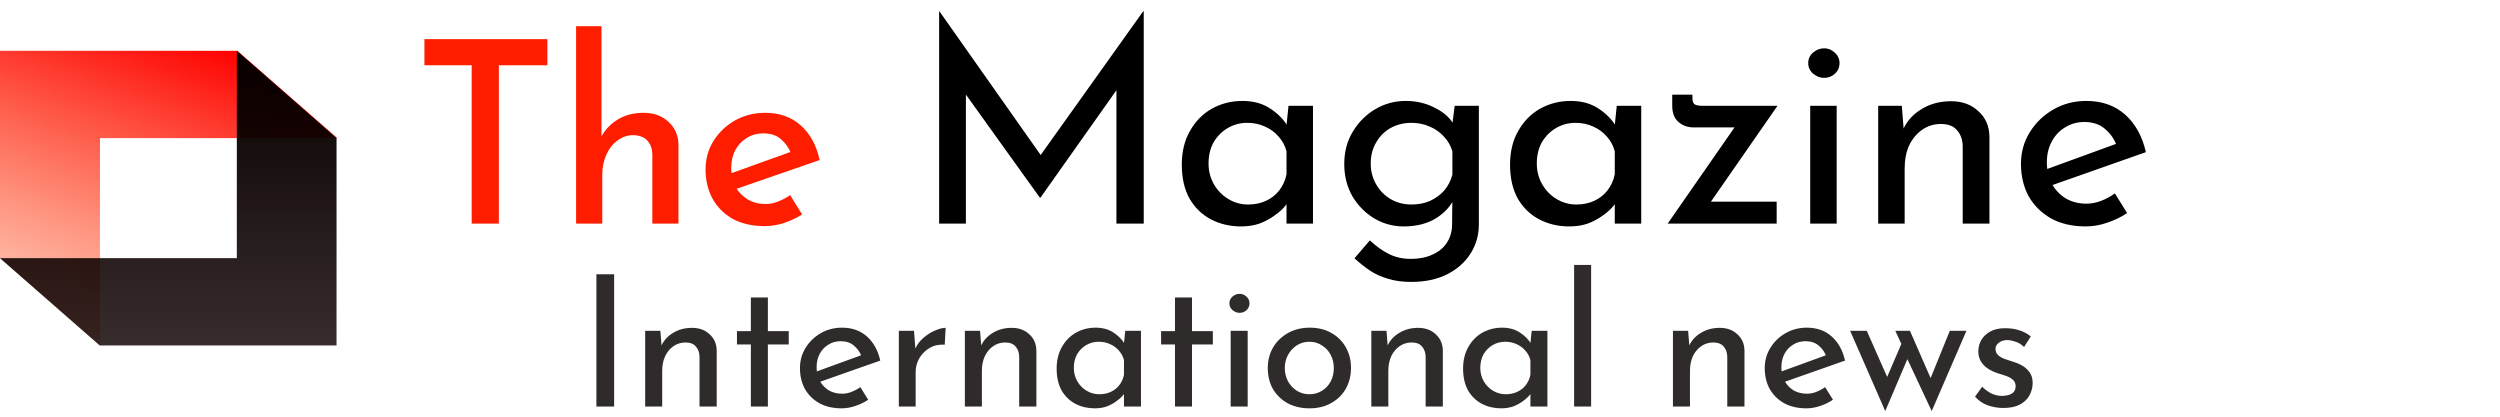
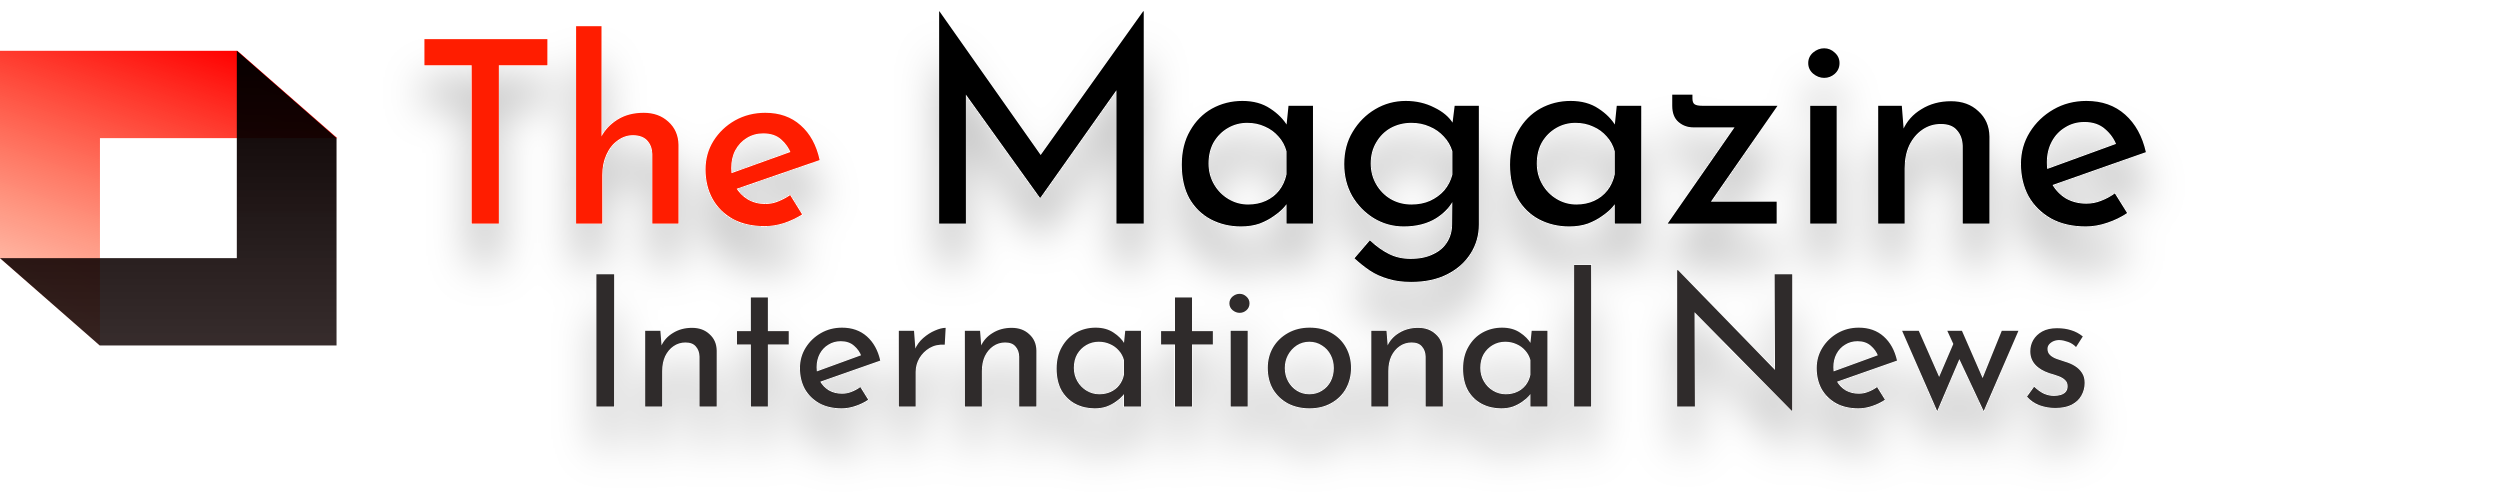
- <svg xmlns="http://www.w3.org/2000/svg" width="246" height="41" viewBox="0 0 246 41" fill="none">
-   <path d="M41.763 3.85H53.862V6.425H49.087V22H46.413V6.425H41.763V3.85ZM56.688 22V2.575H59.188V13.9L59.163 13.475C59.513 12.792 60.047 12.225 60.763 11.775C61.48 11.325 62.338 11.1 63.338 11.1C64.322 11.1 65.13 11.392 65.763 11.975C66.413 12.558 66.747 13.317 66.763 14.25V22H64.188V15.15C64.172 14.617 64.013 14.183 63.713 13.85C63.413 13.5 62.947 13.317 62.313 13.3C61.747 13.3 61.23 13.475 60.763 13.825C60.297 14.158 59.93 14.625 59.663 15.225C59.397 15.808 59.263 16.475 59.263 17.225V22H56.688ZM75.252 22.25C74.035 22.25 72.994 22.017 72.127 21.55C71.26 21.067 70.594 20.408 70.127 19.575C69.66 18.725 69.427 17.758 69.427 16.675C69.427 15.642 69.685 14.708 70.202 13.875C70.735 13.025 71.444 12.35 72.327 11.85C73.227 11.35 74.219 11.1 75.302 11.1C76.702 11.1 77.86 11.508 78.777 12.325C79.71 13.142 80.335 14.283 80.652 15.75L72.127 18.7L71.527 17.2L78.352 14.75L77.827 15.075C77.627 14.558 77.31 14.108 76.877 13.725C76.444 13.325 75.852 13.125 75.102 13.125C74.502 13.125 73.96 13.275 73.477 13.575C73.01 13.858 72.635 14.258 72.352 14.775C72.085 15.275 71.952 15.867 71.952 16.55C71.952 17.25 72.094 17.867 72.377 18.4C72.677 18.917 73.077 19.325 73.577 19.625C74.094 19.925 74.669 20.075 75.302 20.075C75.752 20.075 76.177 19.992 76.577 19.825C76.994 19.658 77.385 19.45 77.752 19.2L78.927 21.1C78.377 21.45 77.777 21.733 77.127 21.95C76.494 22.15 75.869 22.25 75.252 22.25Z" fill="#FF1D00" />
-   <path d="M92.412 22V1.112H92.44L103.052 16.176L101.904 15.952L112.488 1.112H112.544V22H109.856V7.272L110.024 8.644L102.38 19.452H102.324L94.568 8.644L95.044 7.384V22H92.412ZM122.113 22.28C121.03 22.28 120.041 22.047 119.145 21.58C118.267 21.113 117.567 20.432 117.045 19.536C116.541 18.621 116.289 17.511 116.289 16.204C116.289 14.916 116.559 13.805 117.101 12.872C117.642 11.92 118.361 11.192 119.257 10.688C120.171 10.184 121.17 9.932 122.253 9.932C123.335 9.932 124.25 10.184 124.997 10.688C125.743 11.173 126.313 11.752 126.705 12.424L126.537 12.872L126.789 10.408H129.197V22H126.593V18.976L126.873 19.648C126.798 19.835 126.63 20.077 126.369 20.376C126.126 20.656 125.79 20.945 125.361 21.244C124.95 21.543 124.474 21.795 123.933 22C123.391 22.187 122.785 22.28 122.113 22.28ZM122.813 20.124C123.466 20.124 124.054 20.003 124.577 19.76C125.099 19.517 125.529 19.181 125.865 18.752C126.219 18.304 126.462 17.772 126.593 17.156V14.888C126.443 14.328 126.182 13.843 125.809 13.432C125.435 13.003 124.987 12.676 124.465 12.452C123.942 12.209 123.363 12.088 122.729 12.088C122.038 12.088 121.403 12.256 120.825 12.592C120.246 12.928 119.779 13.395 119.425 13.992C119.089 14.589 118.921 15.289 118.921 16.092C118.921 16.839 119.098 17.52 119.453 18.136C119.807 18.752 120.283 19.237 120.881 19.592C121.478 19.947 122.122 20.124 122.813 20.124ZM138.855 27.74C137.996 27.74 137.24 27.637 136.587 27.432C135.934 27.245 135.336 26.975 134.795 26.62C134.272 26.265 133.768 25.864 133.283 25.416L134.795 23.652C135.411 24.231 136.036 24.679 136.671 24.996C137.306 25.313 138.015 25.472 138.799 25.472C139.676 25.472 140.414 25.323 141.011 25.024C141.627 24.744 142.094 24.343 142.411 23.82C142.728 23.316 142.887 22.728 142.887 22.056L142.915 18.92L143.139 19.424C142.803 20.227 142.196 20.908 141.319 21.468C140.442 22.009 139.378 22.28 138.127 22.28C137.063 22.28 136.083 22.009 135.187 21.468C134.31 20.927 133.6 20.199 133.059 19.284C132.536 18.351 132.275 17.305 132.275 16.148C132.275 14.935 132.555 13.871 133.115 12.956C133.675 12.023 134.412 11.285 135.327 10.744C136.242 10.203 137.24 9.932 138.323 9.932C139.35 9.932 140.283 10.147 141.123 10.576C141.982 10.987 142.607 11.519 142.999 12.172L142.859 12.648L143.139 10.408H145.519V22.084C145.519 23.129 145.248 24.081 144.707 24.94C144.166 25.799 143.4 26.48 142.411 26.984C141.422 27.488 140.236 27.74 138.855 27.74ZM134.879 16.092C134.879 16.839 135.056 17.52 135.411 18.136C135.766 18.752 136.242 19.237 136.839 19.592C137.455 19.947 138.136 20.124 138.883 20.124C139.574 20.124 140.19 20.003 140.731 19.76C141.291 19.499 141.758 19.153 142.131 18.724C142.504 18.276 142.766 17.763 142.915 17.184V14.888C142.747 14.328 142.467 13.843 142.075 13.432C141.683 13.003 141.216 12.676 140.675 12.452C140.134 12.209 139.536 12.088 138.883 12.088C138.136 12.088 137.455 12.256 136.839 12.592C136.242 12.928 135.766 13.404 135.411 14.02C135.056 14.617 134.879 15.308 134.879 16.092ZM154.413 22.28C153.331 22.28 152.341 22.047 151.445 21.58C150.568 21.113 149.868 20.432 149.345 19.536C148.841 18.621 148.589 17.511 148.589 16.204C148.589 14.916 148.86 13.805 149.401 12.872C149.943 11.92 150.661 11.192 151.557 10.688C152.472 10.184 153.471 9.932 154.553 9.932C155.636 9.932 156.551 10.184 157.297 10.688C158.044 11.173 158.613 11.752 159.005 12.424L158.837 12.872L159.089 10.408H161.497V22H158.893V18.976L159.173 19.648C159.099 19.835 158.931 20.077 158.669 20.376C158.427 20.656 158.091 20.945 157.661 21.244C157.251 21.543 156.775 21.795 156.233 22C155.692 22.187 155.085 22.28 154.413 22.28ZM155.113 20.124C155.767 20.124 156.355 20.003 156.877 19.76C157.4 19.517 157.829 19.181 158.165 18.752C158.52 18.304 158.763 17.772 158.893 17.156V14.888C158.744 14.328 158.483 13.843 158.109 13.432C157.736 13.003 157.288 12.676 156.765 12.452C156.243 12.209 155.664 12.088 155.029 12.088C154.339 12.088 153.704 12.256 153.125 12.592C152.547 12.928 152.08 13.395 151.725 13.992C151.389 14.589 151.221 15.289 151.221 16.092C151.221 16.839 151.399 17.52 151.753 18.136C152.108 18.752 152.584 19.237 153.181 19.592C153.779 19.947 154.423 20.124 155.113 20.124ZM166.648 12.536C166.069 12.536 165.574 12.359 165.164 12.004C164.753 11.649 164.548 11.117 164.548 10.408V9.316H166.536V9.68C166.536 9.979 166.61 10.175 166.76 10.268C166.909 10.361 167.152 10.408 167.488 10.408H174.908L167.964 20.404L167.46 19.844H174.824V22H164.1L171.184 11.808L171.632 12.536H166.648ZM178.125 10.408H180.729V22H178.125V10.408ZM177.929 6.208C177.929 5.797 178.087 5.452 178.405 5.172C178.741 4.892 179.105 4.752 179.497 4.752C179.889 4.752 180.234 4.892 180.533 5.172C180.85 5.452 181.009 5.797 181.009 6.208C181.009 6.637 180.85 6.992 180.533 7.272C180.234 7.533 179.889 7.664 179.497 7.664C179.105 7.664 178.741 7.524 178.405 7.244C178.087 6.964 177.929 6.619 177.929 6.208ZM187.138 10.408L187.362 13.236L187.25 12.788C187.623 11.929 188.23 11.248 189.07 10.744C189.91 10.221 190.881 9.96 191.982 9.96C193.083 9.96 193.979 10.287 194.67 10.94C195.379 11.575 195.743 12.405 195.762 13.432V22H193.13V14.356C193.111 13.721 192.925 13.208 192.57 12.816C192.234 12.405 191.702 12.2 190.974 12.2C190.302 12.2 189.695 12.387 189.154 12.76C188.613 13.133 188.183 13.647 187.866 14.3C187.567 14.953 187.418 15.709 187.418 16.568V22H184.814V10.408H187.138ZM205.247 22.28C203.921 22.28 202.783 22.019 201.831 21.496C200.879 20.955 200.141 20.227 199.619 19.312C199.115 18.379 198.863 17.315 198.863 16.12C198.863 14.981 199.152 13.945 199.731 13.012C200.309 12.079 201.084 11.332 202.055 10.772C203.025 10.212 204.108 9.932 205.303 9.932C206.833 9.932 208.103 10.38 209.111 11.276C210.119 12.172 210.8 13.404 211.155 14.972L201.607 18.332L200.991 16.792L208.831 13.936L208.271 14.3C208.047 13.684 207.673 13.152 207.151 12.704C206.628 12.237 205.947 12.004 205.107 12.004C204.397 12.004 203.763 12.181 203.203 12.536C202.643 12.872 202.204 13.339 201.887 13.936C201.569 14.533 201.411 15.215 201.411 15.98C201.411 16.783 201.579 17.492 201.915 18.108C202.251 18.705 202.708 19.181 203.287 19.536C203.884 19.872 204.556 20.04 205.303 20.04C205.807 20.04 206.292 19.947 206.759 19.76C207.244 19.573 207.692 19.331 208.103 19.032L209.307 20.964C208.728 21.356 208.075 21.673 207.347 21.916C206.637 22.159 205.937 22.28 205.247 22.28Z" fill="black" />
-   <path d="M58.685 26.986H60.431V40H58.685V26.986ZM64.98 32.548L65.124 34.366L65.052 34.078C65.292 33.526 65.682 33.088 66.222 32.764C66.762 32.428 67.386 32.26 68.094 32.26C68.802 32.26 69.378 32.47 69.822 32.89C70.278 33.298 70.512 33.832 70.524 34.492V40H68.832V35.086C68.82 34.678 68.7 34.348 68.472 34.096C68.256 33.832 67.914 33.7 67.446 33.7C67.014 33.7 66.624 33.82 66.276 34.06C65.928 34.3 65.652 34.63 65.448 35.05C65.256 35.47 65.16 35.956 65.16 36.508V40H63.486V32.548H64.98ZM73.885 29.272H75.559V32.584H77.611V33.898H75.559V40H73.885V33.898H72.517V32.584H73.885V29.272ZM82.82 40.18C81.968 40.18 81.236 40.012 80.624 39.676C80.012 39.328 79.538 38.86 79.202 38.272C78.878 37.672 78.716 36.988 78.716 36.22C78.716 35.488 78.902 34.822 79.274 34.222C79.646 33.622 80.144 33.142 80.768 32.782C81.392 32.422 82.088 32.242 82.856 32.242C83.84 32.242 84.656 32.53 85.304 33.106C85.952 33.682 86.39 34.474 86.618 35.482L80.48 37.642L80.084 36.652L85.124 34.816L84.764 35.05C84.62 34.654 84.38 34.312 84.044 34.024C83.708 33.724 83.27 33.574 82.73 33.574C82.274 33.574 81.866 33.688 81.506 33.916C81.146 34.132 80.864 34.432 80.66 34.816C80.456 35.2 80.354 35.638 80.354 36.13C80.354 36.646 80.462 37.102 80.678 37.498C80.894 37.882 81.188 38.188 81.56 38.416C81.944 38.632 82.376 38.74 82.856 38.74C83.18 38.74 83.492 38.68 83.792 38.56C84.104 38.44 84.392 38.284 84.656 38.092L85.43 39.334C85.058 39.586 84.638 39.79 84.17 39.946C83.714 40.102 83.264 40.18 82.82 40.18ZM89.939 32.548L90.101 34.708L90.011 34.42C90.203 33.964 90.479 33.58 90.839 33.268C91.211 32.944 91.595 32.698 91.991 32.53C92.399 32.35 92.753 32.26 93.053 32.26L92.963 33.916C92.399 33.88 91.901 33.988 91.469 34.24C91.049 34.492 90.713 34.828 90.461 35.248C90.221 35.668 90.101 36.118 90.101 36.598V40H88.445V32.548H89.939ZM96.437 32.548L96.581 34.366L96.509 34.078C96.749 33.526 97.139 33.088 97.679 32.764C98.219 32.428 98.843 32.26 99.551 32.26C100.259 32.26 100.835 32.47 101.279 32.89C101.735 33.298 101.969 33.832 101.981 34.492V40H100.289V35.086C100.277 34.678 100.157 34.348 99.929 34.096C99.713 33.832 99.371 33.7 98.903 33.7C98.471 33.7 98.081 33.82 97.733 34.06C97.385 34.3 97.109 34.63 96.905 35.05C96.713 35.47 96.617 35.956 96.617 36.508V40H94.943V32.548H96.437ZM107.718 40.18C107.022 40.18 106.386 40.03 105.81 39.73C105.246 39.43 104.796 38.992 104.46 38.416C104.136 37.828 103.974 37.114 103.974 36.274C103.974 35.446 104.148 34.732 104.496 34.132C104.844 33.52 105.306 33.052 105.882 32.728C106.47 32.404 107.112 32.242 107.808 32.242C108.504 32.242 109.092 32.404 109.572 32.728C110.052 33.04 110.418 33.412 110.67 33.844L110.562 34.132L110.724 32.548H112.272V40H110.598V38.056L110.778 38.488C110.73 38.608 110.622 38.764 110.454 38.956C110.298 39.136 110.082 39.322 109.806 39.514C109.542 39.706 109.236 39.868 108.888 40C108.54 40.12 108.15 40.18 107.718 40.18ZM108.168 38.794C108.588 38.794 108.966 38.716 109.302 38.56C109.638 38.404 109.914 38.188 110.13 37.912C110.358 37.624 110.514 37.282 110.598 36.886V35.428C110.502 35.068 110.334 34.756 110.094 34.492C109.854 34.216 109.566 34.006 109.23 33.862C108.894 33.706 108.522 33.628 108.114 33.628C107.67 33.628 107.262 33.736 106.89 33.952C106.518 34.168 106.218 34.468 105.99 34.852C105.774 35.236 105.666 35.686 105.666 36.202C105.666 36.682 105.78 37.12 106.008 37.516C106.236 37.912 106.542 38.224 106.926 38.452C107.31 38.68 107.724 38.794 108.168 38.794ZM115.619 29.272H117.293V32.584H119.345V33.898H117.293V40H115.619V33.898H114.251V32.584H115.619V29.272ZM121.098 32.548H122.772V40H121.098V32.548ZM120.972 29.848C120.972 29.584 121.074 29.362 121.278 29.182C121.494 29.002 121.728 28.912 121.98 28.912C122.232 28.912 122.454 29.002 122.646 29.182C122.85 29.362 122.952 29.584 122.952 29.848C122.952 30.124 122.85 30.352 122.646 30.532C122.454 30.7 122.232 30.784 121.98 30.784C121.728 30.784 121.494 30.694 121.278 30.514C121.074 30.334 120.972 30.112 120.972 29.848ZM124.75 36.202C124.75 35.458 124.924 34.786 125.272 34.186C125.632 33.586 126.124 33.112 126.748 32.764C127.372 32.416 128.08 32.242 128.872 32.242C129.688 32.242 130.402 32.416 131.014 32.764C131.626 33.112 132.1 33.586 132.436 34.186C132.772 34.786 132.94 35.458 132.94 36.202C132.94 36.946 132.772 37.624 132.436 38.236C132.1 38.836 131.62 39.31 130.996 39.658C130.384 40.006 129.67 40.18 128.854 40.18C128.062 40.18 127.354 40.018 126.73 39.694C126.118 39.358 125.632 38.896 125.272 38.308C124.924 37.708 124.75 37.006 124.75 36.202ZM126.424 36.22C126.424 36.7 126.532 37.138 126.748 37.534C126.964 37.918 127.252 38.224 127.612 38.452C127.984 38.68 128.392 38.794 128.836 38.794C129.304 38.794 129.718 38.68 130.078 38.452C130.45 38.224 130.738 37.918 130.942 37.534C131.146 37.138 131.248 36.7 131.248 36.22C131.248 35.74 131.146 35.308 130.942 34.924C130.738 34.528 130.45 34.216 130.078 33.988C129.718 33.748 129.304 33.628 128.836 33.628C128.38 33.628 127.966 33.748 127.594 33.988C127.234 34.228 126.946 34.546 126.73 34.942C126.526 35.326 126.424 35.752 126.424 36.22ZM136.431 32.548L136.575 34.366L136.503 34.078C136.743 33.526 137.133 33.088 137.673 32.764C138.213 32.428 138.837 32.26 139.545 32.26C140.253 32.26 140.829 32.47 141.273 32.89C141.729 33.298 141.963 33.832 141.975 34.492V40H140.283V35.086C140.271 34.678 140.151 34.348 139.923 34.096C139.707 33.832 139.365 33.7 138.897 33.7C138.465 33.7 138.075 33.82 137.727 34.06C137.379 34.3 137.103 34.63 136.899 35.05C136.707 35.47 136.611 35.956 136.611 36.508V40H134.937V32.548H136.431ZM147.712 40.18C147.016 40.18 146.38 40.03 145.804 39.73C145.24 39.43 144.79 38.992 144.454 38.416C144.13 37.828 143.968 37.114 143.968 36.274C143.968 35.446 144.142 34.732 144.49 34.132C144.838 33.52 145.3 33.052 145.876 32.728C146.464 32.404 147.106 32.242 147.802 32.242C148.498 32.242 149.086 32.404 149.566 32.728C150.046 33.04 150.412 33.412 150.664 33.844L150.556 34.132L150.718 32.548H152.266V40H150.592V38.056L150.772 38.488C150.724 38.608 150.616 38.764 150.448 38.956C150.292 39.136 150.076 39.322 149.8 39.514C149.536 39.706 149.23 39.868 148.882 40C148.534 40.12 148.144 40.18 147.712 40.18ZM148.162 38.794C148.582 38.794 148.96 38.716 149.296 38.56C149.632 38.404 149.908 38.188 150.124 37.912C150.352 37.624 150.508 37.282 150.592 36.886V35.428C150.496 35.068 150.328 34.756 150.088 34.492C149.848 34.216 149.56 34.006 149.224 33.862C148.888 33.706 148.516 33.628 148.108 33.628C147.664 33.628 147.256 33.736 146.884 33.952C146.512 34.168 146.212 34.468 145.984 34.852C145.768 35.236 145.66 35.686 145.66 36.202C145.66 36.682 145.774 37.12 146.002 37.516C146.23 37.912 146.536 38.224 146.92 38.452C147.304 38.68 147.718 38.794 148.162 38.794ZM154.893 26.068H156.567V40H154.893V26.068ZM166.112 32.548L166.256 34.366L166.184 34.078C166.424 33.526 166.814 33.088 167.354 32.764C167.894 32.428 168.518 32.26 169.226 32.26C169.934 32.26 170.51 32.47 170.954 32.89C171.41 33.298 171.644 33.832 171.656 34.492V40H169.964V35.086C169.952 34.678 169.832 34.348 169.604 34.096C169.388 33.832 169.046 33.7 168.578 33.7C168.146 33.7 167.756 33.82 167.408 34.06C167.06 34.3 166.784 34.63 166.58 35.05C166.388 35.47 166.292 35.956 166.292 36.508V40H164.618V32.548H166.112ZM177.754 40.18C176.902 40.18 176.17 40.012 175.558 39.676C174.946 39.328 174.472 38.86 174.136 38.272C173.812 37.672 173.65 36.988 173.65 36.22C173.65 35.488 173.836 34.822 174.208 34.222C174.58 33.622 175.078 33.142 175.702 32.782C176.326 32.422 177.022 32.242 177.79 32.242C178.774 32.242 179.59 32.53 180.238 33.106C180.886 33.682 181.324 34.474 181.552 35.482L175.414 37.642L175.018 36.652L180.058 34.816L179.698 35.05C179.554 34.654 179.314 34.312 178.978 34.024C178.642 33.724 178.204 33.574 177.664 33.574C177.208 33.574 176.8 33.688 176.44 33.916C176.08 34.132 175.798 34.432 175.594 34.816C175.39 35.2 175.288 35.638 175.288 36.13C175.288 36.646 175.396 37.102 175.612 37.498C175.828 37.882 176.122 38.188 176.494 38.416C176.878 38.632 177.31 38.74 177.79 38.74C178.114 38.74 178.426 38.68 178.726 38.56C179.038 38.44 179.326 38.284 179.59 38.092L180.364 39.334C179.992 39.586 179.572 39.79 179.104 39.946C178.648 40.102 178.198 40.18 177.754 40.18ZM187.938 32.548L190.134 37.57L189.81 37.606L191.862 32.548H193.5L190.08 40.45L187.686 35.338L185.508 40.45L182.052 32.548H183.69L186.012 37.804L185.436 37.696L187.092 33.844L186.498 32.548H187.938ZM197.115 40.144C196.587 40.144 196.071 40.054 195.567 39.874C195.075 39.682 194.667 39.4 194.343 39.028L195.045 38.056C195.357 38.356 195.675 38.584 195.999 38.74C196.335 38.884 196.665 38.956 196.989 38.956C197.229 38.956 197.451 38.926 197.655 38.866C197.859 38.806 198.021 38.71 198.141 38.578C198.273 38.434 198.339 38.242 198.339 38.002C198.339 37.738 198.249 37.528 198.069 37.372C197.901 37.216 197.679 37.09 197.403 36.994C197.139 36.898 196.857 36.808 196.557 36.724C195.945 36.52 195.477 36.238 195.153 35.878C194.829 35.518 194.667 35.08 194.667 34.564C194.667 34.168 194.763 33.802 194.955 33.466C195.159 33.118 195.453 32.836 195.837 32.62C196.233 32.404 196.719 32.296 197.295 32.296C197.811 32.296 198.273 32.362 198.681 32.494C199.089 32.614 199.473 32.818 199.833 33.106L199.167 34.15C198.951 33.922 198.693 33.754 198.393 33.646C198.093 33.538 197.823 33.478 197.583 33.466C197.379 33.454 197.181 33.484 196.989 33.556C196.809 33.628 196.659 33.73 196.539 33.862C196.419 33.994 196.359 34.15 196.359 34.33C196.359 34.582 196.443 34.786 196.611 34.942C196.779 35.098 196.995 35.224 197.259 35.32C197.535 35.404 197.805 35.494 198.069 35.59C198.441 35.698 198.771 35.842 199.059 36.022C199.347 36.202 199.575 36.424 199.743 36.688C199.923 36.952 200.013 37.282 200.013 37.678C200.013 38.122 199.905 38.536 199.689 38.92C199.485 39.292 199.167 39.592 198.735 39.82C198.315 40.036 197.775 40.144 197.115 40.144Z" fill="#2F2B2B" />
+ <svg xmlns="http://www.w3.org/2000/svg" width="246" height="49" viewBox="0 0 246 49" fill="none">
+   <g filter="url(#filter0_d_0_119)">
+     <path d="M41.763 3.85H53.862V6.425H49.087V22H46.413V6.425H41.763V3.85ZM56.688 22V2.575H59.188V13.9L59.163 13.475C59.513 12.792 60.047 12.225 60.763 11.775C61.48 11.325 62.338 11.1 63.338 11.1C64.322 11.1 65.13 11.392 65.763 11.975C66.413 12.558 66.747 13.317 66.763 14.25V22H64.188V15.15C64.172 14.617 64.013 14.183 63.713 13.85C63.413 13.5 62.947 13.317 62.313 13.3C61.747 13.3 61.23 13.475 60.763 13.825C60.297 14.158 59.93 14.625 59.663 15.225C59.397 15.808 59.263 16.475 59.263 17.225V22H56.688ZM75.252 22.25C74.035 22.25 72.994 22.017 72.127 21.55C71.26 21.067 70.594 20.408 70.127 19.575C69.66 18.725 69.427 17.758 69.427 16.675C69.427 15.642 69.685 14.708 70.202 13.875C70.735 13.025 71.444 12.35 72.327 11.85C73.227 11.35 74.219 11.1 75.302 11.1C76.702 11.1 77.86 11.508 78.777 12.325C79.71 13.142 80.335 14.283 80.652 15.75L72.127 18.7L71.527 17.2L78.352 14.75L77.827 15.075C77.627 14.558 77.31 14.108 76.877 13.725C76.444 13.325 75.852 13.125 75.102 13.125C74.502 13.125 73.96 13.275 73.477 13.575C73.01 13.858 72.635 14.258 72.352 14.775C72.085 15.275 71.952 15.867 71.952 16.55C71.952 17.25 72.094 17.867 72.377 18.4C72.677 18.917 73.077 19.325 73.577 19.625C74.094 19.925 74.669 20.075 75.302 20.075C75.752 20.075 76.177 19.992 76.577 19.825C76.994 19.658 77.385 19.45 77.752 19.2L78.927 21.1C78.377 21.45 77.777 21.733 77.127 21.95C76.494 22.15 75.869 22.25 75.252 22.25Z" fill="#FF1D00" />
+     <path d="M92.412 22V1.112H92.44L103.052 16.176L101.904 15.952L112.488 1.112H112.544V22H109.856V7.272L110.024 8.644L102.38 19.452H102.324L94.568 8.644L95.044 7.384V22H92.412ZM122.113 22.28C121.03 22.28 120.041 22.047 119.145 21.58C118.267 21.113 117.567 20.432 117.045 19.536C116.541 18.621 116.289 17.511 116.289 16.204C116.289 14.916 116.559 13.805 117.101 12.872C117.642 11.92 118.361 11.192 119.257 10.688C120.171 10.184 121.17 9.932 122.253 9.932C123.335 9.932 124.25 10.184 124.997 10.688C125.743 11.173 126.313 11.752 126.705 12.424L126.537 12.872L126.789 10.408H129.197V22H126.593V18.976L126.873 19.648C126.798 19.835 126.63 20.077 126.369 20.376C126.126 20.656 125.79 20.945 125.361 21.244C124.95 21.543 124.474 21.795 123.933 22C123.391 22.187 122.785 22.28 122.113 22.28ZM122.813 20.124C123.466 20.124 124.054 20.003 124.577 19.76C125.099 19.517 125.529 19.181 125.865 18.752C126.219 18.304 126.462 17.772 126.593 17.156V14.888C126.443 14.328 126.182 13.843 125.809 13.432C125.435 13.003 124.987 12.676 124.465 12.452C123.942 12.209 123.363 12.088 122.729 12.088C122.038 12.088 121.403 12.256 120.825 12.592C120.246 12.928 119.779 13.395 119.425 13.992C119.089 14.589 118.921 15.289 118.921 16.092C118.921 16.839 119.098 17.52 119.453 18.136C119.807 18.752 120.283 19.237 120.881 19.592C121.478 19.947 122.122 20.124 122.813 20.124ZM138.855 27.74C137.996 27.74 137.24 27.637 136.587 27.432C135.934 27.245 135.336 26.975 134.795 26.62C134.272 26.265 133.768 25.864 133.283 25.416L134.795 23.652C135.411 24.231 136.036 24.679 136.671 24.996C137.306 25.313 138.015 25.472 138.799 25.472C139.676 25.472 140.414 25.323 141.011 25.024C141.627 24.744 142.094 24.343 142.411 23.82C142.728 23.316 142.887 22.728 142.887 22.056L142.915 18.92L143.139 19.424C142.803 20.227 142.196 20.908 141.319 21.468C140.442 22.009 139.378 22.28 138.127 22.28C137.063 22.28 136.083 22.009 135.187 21.468C134.31 20.927 133.6 20.199 133.059 19.284C132.536 18.351 132.275 17.305 132.275 16.148C132.275 14.935 132.555 13.871 133.115 12.956C133.675 12.023 134.412 11.285 135.327 10.744C136.242 10.203 137.24 9.932 138.323 9.932C139.35 9.932 140.283 10.147 141.123 10.576C141.982 10.987 142.607 11.519 142.999 12.172L142.859 12.648L143.139 10.408H145.519V22.084C145.519 23.129 145.248 24.081 144.707 24.94C144.166 25.799 143.4 26.48 142.411 26.984C141.422 27.488 140.236 27.74 138.855 27.74ZM134.879 16.092C134.879 16.839 135.056 17.52 135.411 18.136C135.766 18.752 136.242 19.237 136.839 19.592C137.455 19.947 138.136 20.124 138.883 20.124C139.574 20.124 140.19 20.003 140.731 19.76C141.291 19.499 141.758 19.153 142.131 18.724C142.504 18.276 142.766 17.763 142.915 17.184V14.888C142.747 14.328 142.467 13.843 142.075 13.432C141.683 13.003 141.216 12.676 140.675 12.452C140.134 12.209 139.536 12.088 138.883 12.088C138.136 12.088 137.455 12.256 136.839 12.592C136.242 12.928 135.766 13.404 135.411 14.02C135.056 14.617 134.879 15.308 134.879 16.092ZM154.413 22.28C153.331 22.28 152.341 22.047 151.445 21.58C150.568 21.113 149.868 20.432 149.345 19.536C148.841 18.621 148.589 17.511 148.589 16.204C148.589 14.916 148.86 13.805 149.401 12.872C149.943 11.92 150.661 11.192 151.557 10.688C152.472 10.184 153.471 9.932 154.553 9.932C155.636 9.932 156.551 10.184 157.297 10.688C158.044 11.173 158.613 11.752 159.005 12.424L158.837 12.872L159.089 10.408H161.497V22H158.893V18.976L159.173 19.648C159.099 19.835 158.931 20.077 158.669 20.376C158.427 20.656 158.091 20.945 157.661 21.244C157.251 21.543 156.775 21.795 156.233 22C155.692 22.187 155.085 22.28 154.413 22.28ZM155.113 20.124C155.767 20.124 156.355 20.003 156.877 19.76C157.4 19.517 157.829 19.181 158.165 18.752C158.52 18.304 158.763 17.772 158.893 17.156V14.888C158.744 14.328 158.483 13.843 158.109 13.432C157.736 13.003 157.288 12.676 156.765 12.452C156.243 12.209 155.664 12.088 155.029 12.088C154.339 12.088 153.704 12.256 153.125 12.592C152.547 12.928 152.08 13.395 151.725 13.992C151.389 14.589 151.221 15.289 151.221 16.092C151.221 16.839 151.399 17.52 151.753 18.136C152.108 18.752 152.584 19.237 153.181 19.592C153.779 19.947 154.423 20.124 155.113 20.124ZM166.648 12.536C166.069 12.536 165.574 12.359 165.164 12.004C164.753 11.649 164.548 11.117 164.548 10.408V9.316H166.536V9.68C166.536 9.979 166.61 10.175 166.76 10.268C166.909 10.361 167.152 10.408 167.488 10.408H174.908L167.964 20.404L167.46 19.844H174.824V22H164.1L171.184 11.808L171.632 12.536H166.648ZM178.125 10.408H180.729V22H178.125V10.408ZM177.929 6.208C177.929 5.797 178.087 5.452 178.405 5.172C178.741 4.892 179.105 4.752 179.497 4.752C179.889 4.752 180.234 4.892 180.533 5.172C180.85 5.452 181.009 5.797 181.009 6.208C181.009 6.637 180.85 6.992 180.533 7.272C180.234 7.533 179.889 7.664 179.497 7.664C179.105 7.664 178.741 7.524 178.405 7.244C178.087 6.964 177.929 6.619 177.929 6.208ZM187.138 10.408L187.362 13.236L187.25 12.788C187.623 11.929 188.23 11.248 189.07 10.744C189.91 10.221 190.881 9.96 191.982 9.96C193.083 9.96 193.979 10.287 194.67 10.94C195.379 11.575 195.743 12.405 195.762 13.432V22H193.13V14.356C193.111 13.721 192.925 13.208 192.57 12.816C192.234 12.405 191.702 12.2 190.974 12.2C190.302 12.2 189.695 12.387 189.154 12.76C188.613 13.133 188.183 13.647 187.866 14.3C187.567 14.953 187.418 15.709 187.418 16.568V22H184.814V10.408H187.138ZM205.247 22.28C203.921 22.28 202.783 22.019 201.831 21.496C200.879 20.955 200.141 20.227 199.619 19.312C199.115 18.379 198.863 17.315 198.863 16.12C198.863 14.981 199.152 13.945 199.731 13.012C200.309 12.079 201.084 11.332 202.055 10.772C203.025 10.212 204.108 9.932 205.303 9.932C206.833 9.932 208.103 10.38 209.111 11.276C210.119 12.172 210.8 13.404 211.155 14.972L201.607 18.332L200.991 16.792L208.831 13.936L208.271 14.3C208.047 13.684 207.673 13.152 207.151 12.704C206.628 12.237 205.947 12.004 205.107 12.004C204.397 12.004 203.763 12.181 203.203 12.536C202.643 12.872 202.204 13.339 201.887 13.936C201.569 14.533 201.411 15.215 201.411 15.98C201.411 16.783 201.579 17.492 201.915 18.108C202.251 18.705 202.708 19.181 203.287 19.536C203.884 19.872 204.556 20.04 205.303 20.04C205.807 20.04 206.292 19.947 206.759 19.76C207.244 19.573 207.692 19.331 208.103 19.032L209.307 20.964C208.728 21.356 208.075 21.673 207.347 21.916C206.637 22.159 205.937 22.28 205.247 22.28Z" fill="black" />
+     <path d="M58.685 26.986H60.431V40H58.685V26.986ZM64.98 32.548L65.124 34.366L65.052 34.078C65.292 33.526 65.682 33.088 66.222 32.764C66.762 32.428 67.386 32.26 68.094 32.26C68.802 32.26 69.378 32.47 69.822 32.89C70.278 33.298 70.512 33.832 70.524 34.492V40H68.832V35.086C68.82 34.678 68.7 34.348 68.472 34.096C68.256 33.832 67.914 33.7 67.446 33.7C67.014 33.7 66.624 33.82 66.276 34.06C65.928 34.3 65.652 34.63 65.448 35.05C65.256 35.47 65.16 35.956 65.16 36.508V40H63.486V32.548H64.98ZM73.885 29.272H75.559V32.584H77.611V33.898H75.559V40H73.885V33.898H72.517V32.584H73.885V29.272ZM82.82 40.18C81.968 40.18 81.236 40.012 80.624 39.676C80.012 39.328 79.538 38.86 79.202 38.272C78.878 37.672 78.716 36.988 78.716 36.22C78.716 35.488 78.902 34.822 79.274 34.222C79.646 33.622 80.144 33.142 80.768 32.782C81.392 32.422 82.088 32.242 82.856 32.242C83.84 32.242 84.656 32.53 85.304 33.106C85.952 33.682 86.39 34.474 86.618 35.482L80.48 37.642L80.084 36.652L85.124 34.816L84.764 35.05C84.62 34.654 84.38 34.312 84.044 34.024C83.708 33.724 83.27 33.574 82.73 33.574C82.274 33.574 81.866 33.688 81.506 33.916C81.146 34.132 80.864 34.432 80.66 34.816C80.456 35.2 80.354 35.638 80.354 36.13C80.354 36.646 80.462 37.102 80.678 37.498C80.894 37.882 81.188 38.188 81.56 38.416C81.944 38.632 82.376 38.74 82.856 38.74C83.18 38.74 83.492 38.68 83.792 38.56C84.104 38.44 84.392 38.284 84.656 38.092L85.43 39.334C85.058 39.586 84.638 39.79 84.17 39.946C83.714 40.102 83.264 40.18 82.82 40.18ZM89.939 32.548L90.101 34.708L90.011 34.42C90.203 33.964 90.479 33.58 90.839 33.268C91.211 32.944 91.595 32.698 91.991 32.53C92.399 32.35 92.753 32.26 93.053 32.26L92.963 33.916C92.399 33.88 91.901 33.988 91.469 34.24C91.049 34.492 90.713 34.828 90.461 35.248C90.221 35.668 90.101 36.118 90.101 36.598V40H88.445V32.548H89.939ZM96.437 32.548L96.581 34.366L96.509 34.078C96.749 33.526 97.139 33.088 97.679 32.764C98.219 32.428 98.843 32.26 99.551 32.26C100.259 32.26 100.835 32.47 101.279 32.89C101.735 33.298 101.969 33.832 101.981 34.492V40H100.289V35.086C100.277 34.678 100.157 34.348 99.929 34.096C99.713 33.832 99.371 33.7 98.903 33.7C98.471 33.7 98.081 33.82 97.733 34.06C97.385 34.3 97.109 34.63 96.905 35.05C96.713 35.47 96.617 35.956 96.617 36.508V40H94.943V32.548H96.437ZM107.718 40.18C107.022 40.18 106.386 40.03 105.81 39.73C105.246 39.43 104.796 38.992 104.46 38.416C104.136 37.828 103.974 37.114 103.974 36.274C103.974 35.446 104.148 34.732 104.496 34.132C104.844 33.52 105.306 33.052 105.882 32.728C106.47 32.404 107.112 32.242 107.808 32.242C108.504 32.242 109.092 32.404 109.572 32.728C110.052 33.04 110.418 33.412 110.67 33.844L110.562 34.132L110.724 32.548H112.272V40H110.598V38.056L110.778 38.488C110.73 38.608 110.622 38.764 110.454 38.956C110.298 39.136 110.082 39.322 109.806 39.514C109.542 39.706 109.236 39.868 108.888 40C108.54 40.12 108.15 40.18 107.718 40.18ZM108.168 38.794C108.588 38.794 108.966 38.716 109.302 38.56C109.638 38.404 109.914 38.188 110.13 37.912C110.358 37.624 110.514 37.282 110.598 36.886V35.428C110.502 35.068 110.334 34.756 110.094 34.492C109.854 34.216 109.566 34.006 109.23 33.862C108.894 33.706 108.522 33.628 108.114 33.628C107.67 33.628 107.262 33.736 106.89 33.952C106.518 34.168 106.218 34.468 105.99 34.852C105.774 35.236 105.666 35.686 105.666 36.202C105.666 36.682 105.78 37.12 106.008 37.516C106.236 37.912 106.542 38.224 106.926 38.452C107.31 38.68 107.724 38.794 108.168 38.794ZM115.619 29.272H117.293V32.584H119.345V33.898H117.293V40H115.619V33.898H114.251V32.584H115.619V29.272ZM121.098 32.548H122.772V40H121.098V32.548ZM120.972 29.848C120.972 29.584 121.074 29.362 121.278 29.182C121.494 29.002 121.728 28.912 121.98 28.912C122.232 28.912 122.454 29.002 122.646 29.182C122.85 29.362 122.952 29.584 122.952 29.848C122.952 30.124 122.85 30.352 122.646 30.532C122.454 30.7 122.232 30.784 121.98 30.784C121.728 30.784 121.494 30.694 121.278 30.514C121.074 30.334 120.972 30.112 120.972 29.848ZM124.75 36.202C124.75 35.458 124.924 34.786 125.272 34.186C125.632 33.586 126.124 33.112 126.748 32.764C127.372 32.416 128.08 32.242 128.872 32.242C129.688 32.242 130.402 32.416 131.014 32.764C131.626 33.112 132.1 33.586 132.436 34.186C132.772 34.786 132.94 35.458 132.94 36.202C132.94 36.946 132.772 37.624 132.436 38.236C132.1 38.836 131.62 39.31 130.996 39.658C130.384 40.006 129.67 40.18 128.854 40.18C128.062 40.18 127.354 40.018 126.73 39.694C126.118 39.358 125.632 38.896 125.272 38.308C124.924 37.708 124.75 37.006 124.75 36.202ZM126.424 36.22C126.424 36.7 126.532 37.138 126.748 37.534C126.964 37.918 127.252 38.224 127.612 38.452C127.984 38.68 128.392 38.794 128.836 38.794C129.304 38.794 129.718 38.68 130.078 38.452C130.45 38.224 130.738 37.918 130.942 37.534C131.146 37.138 131.248 36.7 131.248 36.22C131.248 35.74 131.146 35.308 130.942 34.924C130.738 34.528 130.45 34.216 130.078 33.988C129.718 33.748 129.304 33.628 128.836 33.628C128.38 33.628 127.966 33.748 127.594 33.988C127.234 34.228 126.946 34.546 126.73 34.942C126.526 35.326 126.424 35.752 126.424 36.22ZM136.431 32.548L136.575 34.366L136.503 34.078C136.743 33.526 137.133 33.088 137.673 32.764C138.213 32.428 138.837 32.26 139.545 32.26C140.253 32.26 140.829 32.47 141.273 32.89C141.729 33.298 141.963 33.832 141.975 34.492V40H140.283V35.086C140.271 34.678 140.151 34.348 139.923 34.096C139.707 33.832 139.365 33.7 138.897 33.7C138.465 33.7 138.075 33.82 137.727 34.06C137.379 34.3 137.103 34.63 136.899 35.05C136.707 35.47 136.611 35.956 136.611 36.508V40H134.937V32.548H136.431ZM147.712 40.18C147.016 40.18 146.38 40.03 145.804 39.73C145.24 39.43 144.79 38.992 144.454 38.416C144.13 37.828 143.968 37.114 143.968 36.274C143.968 35.446 144.142 34.732 144.49 34.132C144.838 33.52 145.3 33.052 145.876 32.728C146.464 32.404 147.106 32.242 147.802 32.242C148.498 32.242 149.086 32.404 149.566 32.728C150.046 33.04 150.412 33.412 150.664 33.844L150.556 34.132L150.718 32.548H152.266V40H150.592V38.056L150.772 38.488C150.724 38.608 150.616 38.764 150.448 38.956C150.292 39.136 150.076 39.322 149.8 39.514C149.536 39.706 149.23 39.868 148.882 40C148.534 40.12 148.144 40.18 147.712 40.18ZM148.162 38.794C148.582 38.794 148.96 38.716 149.296 38.56C149.632 38.404 149.908 38.188 150.124 37.912C150.352 37.624 150.508 37.282 150.592 36.886V35.428C150.496 35.068 150.328 34.756 150.088 34.492C149.848 34.216 149.56 34.006 149.224 33.862C148.888 33.706 148.516 33.628 148.108 33.628C147.664 33.628 147.256 33.736 146.884 33.952C146.512 34.168 146.212 34.468 145.984 34.852C145.768 35.236 145.66 35.686 145.66 36.202C145.66 36.682 145.774 37.12 146.002 37.516C146.23 37.912 146.536 38.224 146.92 38.452C147.304 38.68 147.718 38.794 148.162 38.794ZM154.893 26.068H156.567V40H154.893V26.068ZM176.3 40.414L166.238 30.208L166.742 30.334L166.778 40H165.032V26.59H165.122L175.076 36.832L174.662 36.742L174.626 26.986H176.354V40.414H176.3ZM182.869 40.18C182.017 40.18 181.285 40.012 180.673 39.676C180.061 39.328 179.587 38.86 179.251 38.272C178.927 37.672 178.765 36.988 178.765 36.22C178.765 35.488 178.951 34.822 179.323 34.222C179.695 33.622 180.193 33.142 180.817 32.782C181.441 32.422 182.137 32.242 182.905 32.242C183.889 32.242 184.705 32.53 185.353 33.106C186.001 33.682 186.439 34.474 186.667 35.482L180.529 37.642L180.133 36.652L185.173 34.816L184.813 35.05C184.669 34.654 184.429 34.312 184.093 34.024C183.757 33.724 183.319 33.574 182.779 33.574C182.323 33.574 181.915 33.688 181.555 33.916C181.195 34.132 180.913 34.432 180.709 34.816C180.505 35.2 180.403 35.638 180.403 36.13C180.403 36.646 180.511 37.102 180.727 37.498C180.943 37.882 181.237 38.188 181.609 38.416C181.993 38.632 182.425 38.74 182.905 38.74C183.229 38.74 183.541 38.68 183.841 38.56C184.153 38.44 184.441 38.284 184.705 38.092L185.479 39.334C185.107 39.586 184.687 39.79 184.219 39.946C183.763 40.102 183.313 40.18 182.869 40.18ZM193.053 32.548L195.249 37.57L194.925 37.606L196.977 32.548H198.615L195.195 40.45L192.801 35.338L190.623 40.45L187.167 32.548H188.805L191.127 37.804L190.551 37.696L192.207 33.844L191.613 32.548H193.053ZM202.23 40.144C201.702 40.144 201.186 40.054 200.682 39.874C200.19 39.682 199.782 39.4 199.458 39.028L200.16 38.056C200.472 38.356 200.79 38.584 201.114 38.74C201.45 38.884 201.78 38.956 202.104 38.956C202.344 38.956 202.566 38.926 202.77 38.866C202.974 38.806 203.136 38.71 203.256 38.578C203.388 38.434 203.454 38.242 203.454 38.002C203.454 37.738 203.364 37.528 203.184 37.372C203.016 37.216 202.794 37.09 202.518 36.994C202.254 36.898 201.972 36.808 201.672 36.724C201.06 36.52 200.592 36.238 200.268 35.878C199.944 35.518 199.782 35.08 199.782 34.564C199.782 34.168 199.878 33.802 200.07 33.466C200.274 33.118 200.568 32.836 200.952 32.62C201.348 32.404 201.834 32.296 202.41 32.296C202.926 32.296 203.388 32.362 203.796 32.494C204.204 32.614 204.588 32.818 204.948 33.106L204.282 34.15C204.066 33.922 203.808 33.754 203.508 33.646C203.208 33.538 202.938 33.478 202.698 33.466C202.494 33.454 202.296 33.484 202.104 33.556C201.924 33.628 201.774 33.73 201.654 33.862C201.534 33.994 201.474 34.15 201.474 34.33C201.474 34.582 201.558 34.786 201.726 34.942C201.894 35.098 202.11 35.224 202.374 35.32C202.65 35.404 202.92 35.494 203.184 35.59C203.556 35.698 203.886 35.842 204.174 36.022C204.462 36.202 204.69 36.424 204.858 36.688C205.038 36.952 205.128 37.282 205.128 37.678C205.128 38.122 205.02 38.536 204.804 38.92C204.6 39.292 204.282 39.592 203.85 39.82C203.43 40.036 202.89 40.144 202.23 40.144Z" fill="#2F2B2B" />
+   </g>
  <path fill-rule="evenodd" clip-rule="evenodd" d="M23.359 5H2.09808e-05L9.835 13.593H33.194L23.359 5ZM9.835 13.593V34L0 25.407V5L9.835 13.593Z" fill="url(#paint0_linear_0_119)" />
-   <path fill-rule="evenodd" clip-rule="evenodd" d="M23.304 25.403L23.304 5L33.116 13.591L33.116 33.993L33.116 33.993H33.116V33.993L33.116 33.993H9.812L2.67029e-05 25.403H23.304Z" fill="url(#paint1_linear_0_119)" />
+   <path fill-rule="evenodd" clip-rule="evenodd" d="M23.303 25.403L23.303 5L33.116 13.591L33.116 33.993L33.116 33.993H33.116V33.993L33.116 33.993H9.812L-3.43323e-05 25.403H23.303Z" fill="url(#paint1_linear_0_119)" />
  <defs>
+     <filter id="filter0_d_0_119" x="37.763" y="1.112" width="177.392" height="47.338" filterUnits="userSpaceOnUse" color-interpolation-filters="sRGB">
+       <feFlood flood-opacity="0" result="BackgroundImageFix" />
+       <feColorMatrix in="SourceAlpha" type="matrix" values="0 0 0 0 0 0 0 0 0 0 0 0 0 0 0 0 0 0 127 0" result="hardAlpha" />
+       <feOffset dy="4" />
+       <feGaussianBlur stdDeviation="2" />
+       <feComposite in2="hardAlpha" operator="out" />
+       <feColorMatrix type="matrix" values="0 0 0 0 0 0 0 0 0 0 0 0 0 0 0 0 0 0 0.25 0" />
+       <feBlend mode="normal" in2="BackgroundImageFix" result="effect1_dropShadow_0_119" />
+       <feBlend mode="normal" in="SourceGraphic" in2="effect1_dropShadow_0_119" result="shape" />
+     </filter>
    <linearGradient id="paint0_linear_0_119" x1="23.359" y1="5" x2="12.677" y2="35.011" gradientUnits="userSpaceOnUse">
      <stop stop-color="#FF0000" />
      <stop offset="1" stop-color="#FE3D00" stop-opacity="0.26" />
    </linearGradient>
    <linearGradient id="paint1_linear_0_119" x1="16.558" y1="33.993" x2="16.558" y2="5" gradientUnits="userSpaceOnUse">
      <stop stop-color="#0E0101" stop-opacity="0.83" />
      <stop offset="1" stop-color="#070000" />
    </linearGradient>
  </defs>
</svg>
